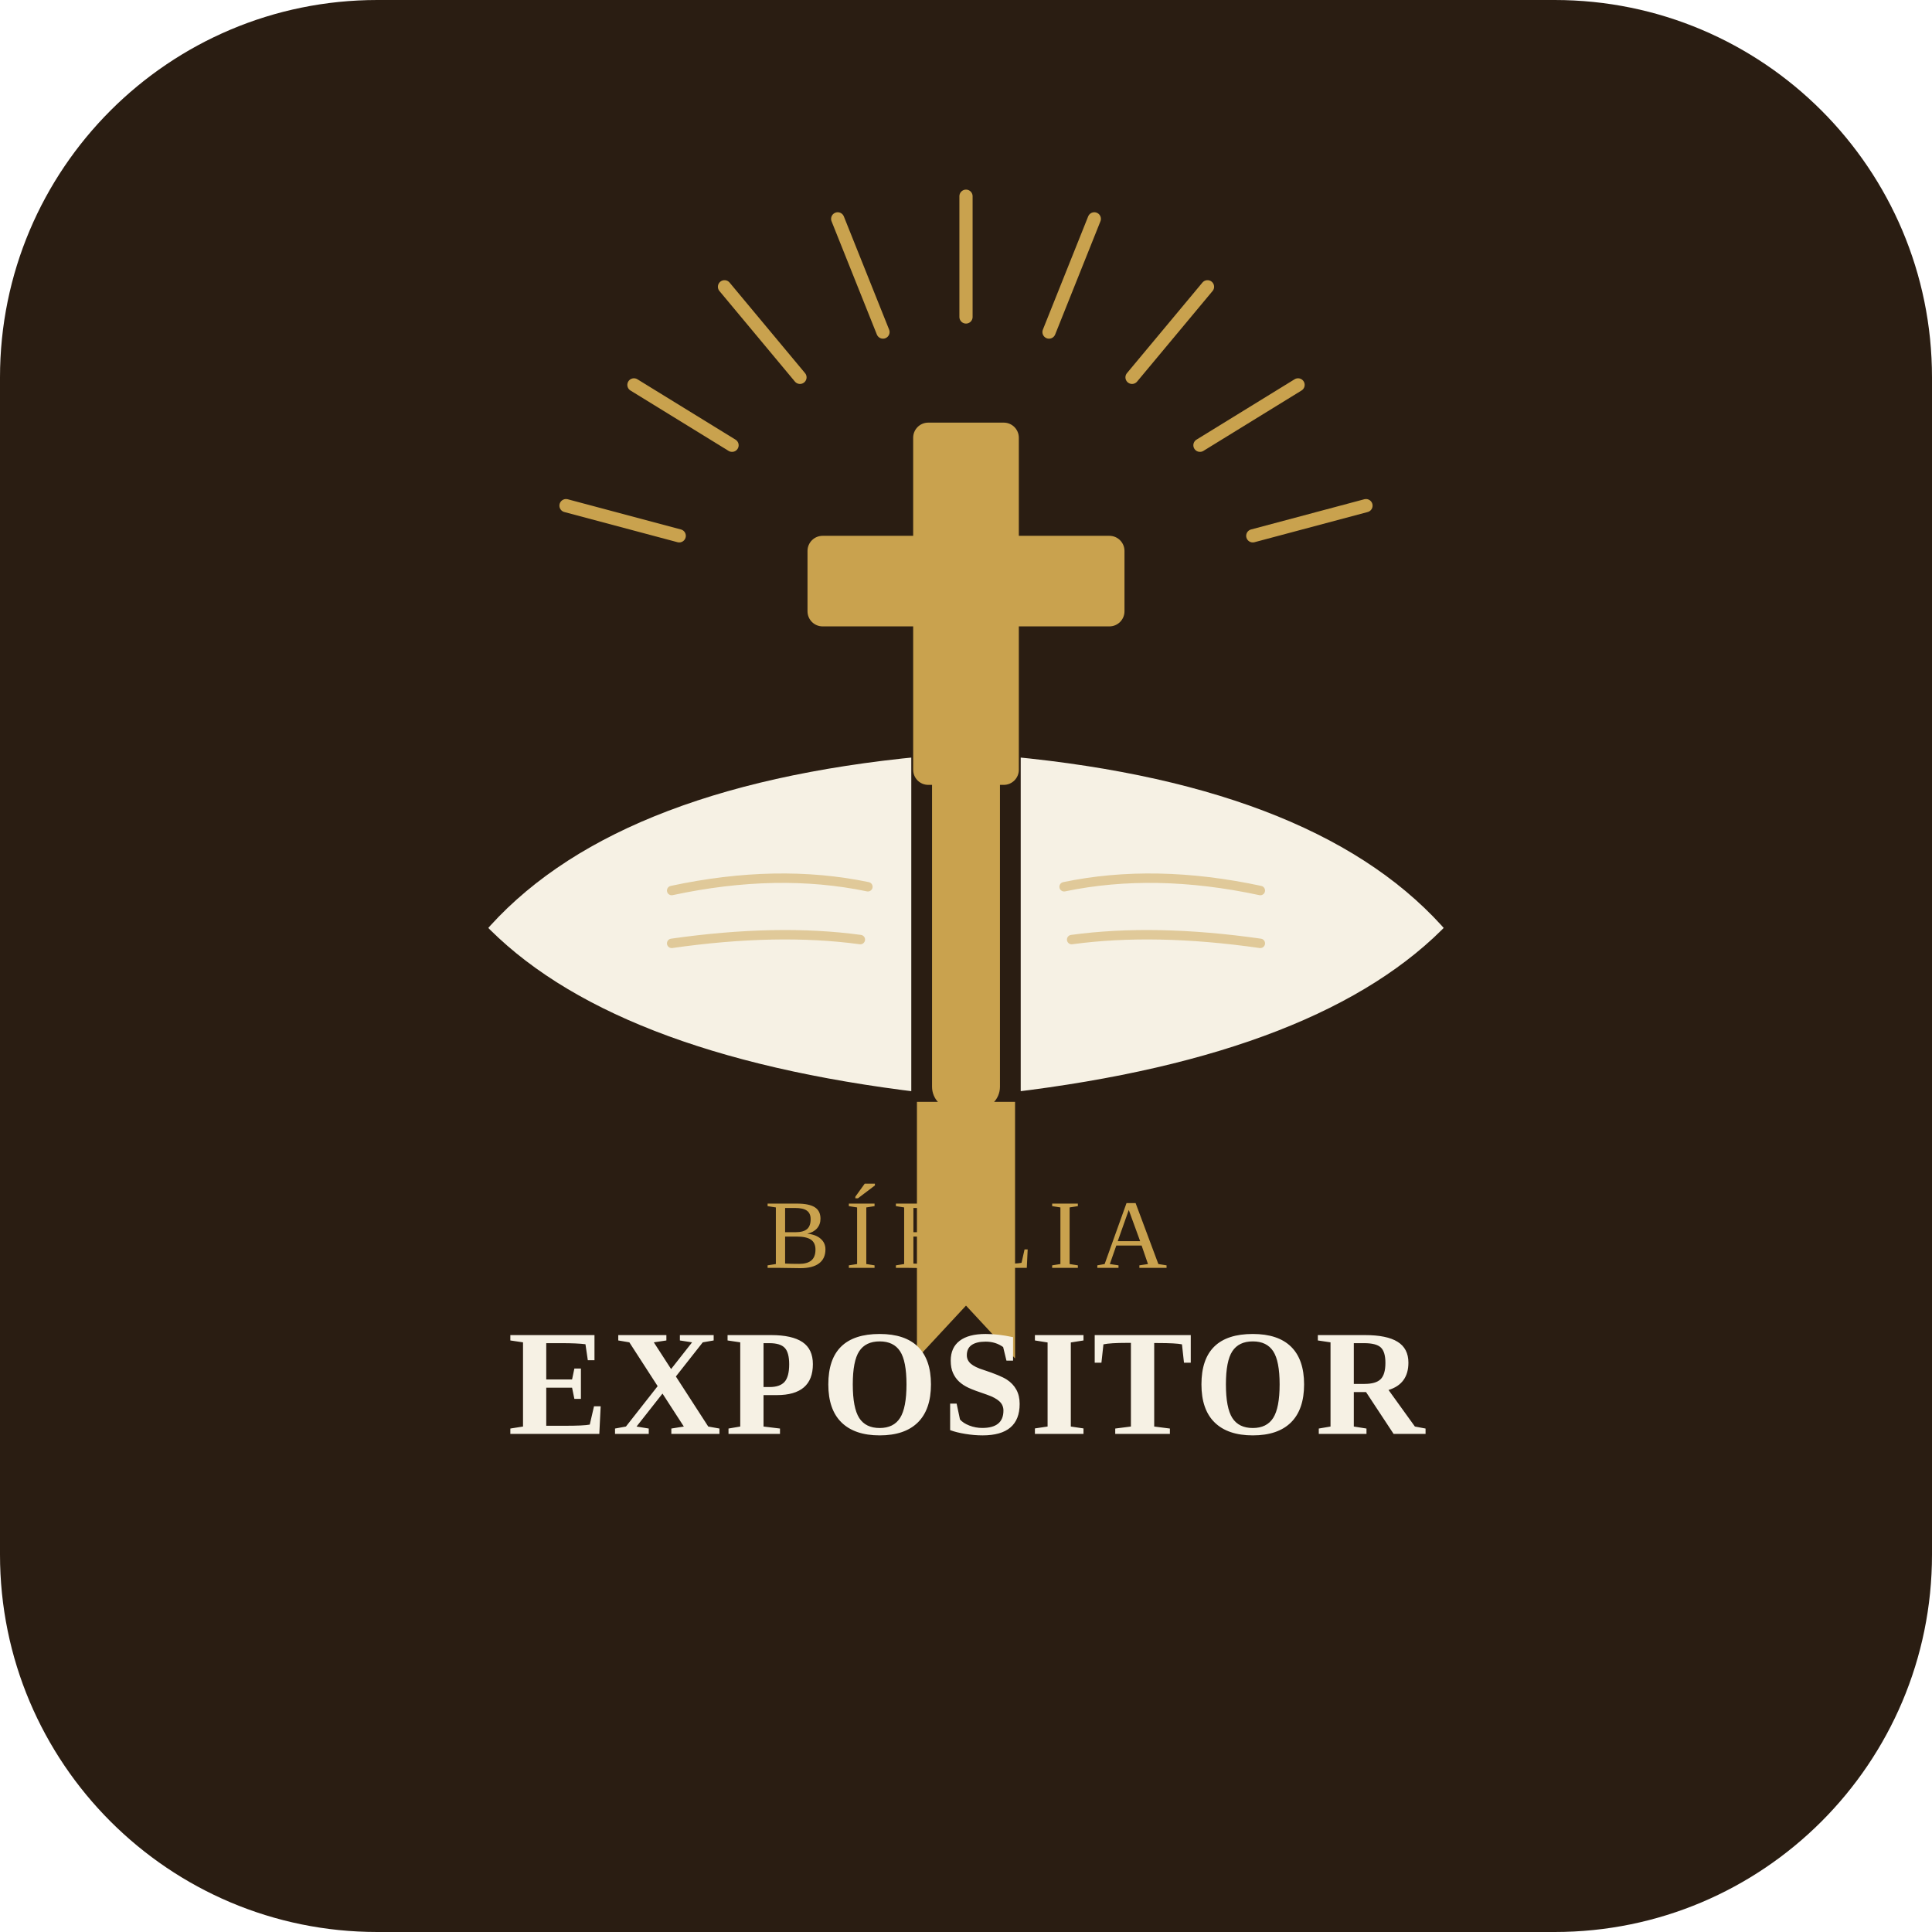
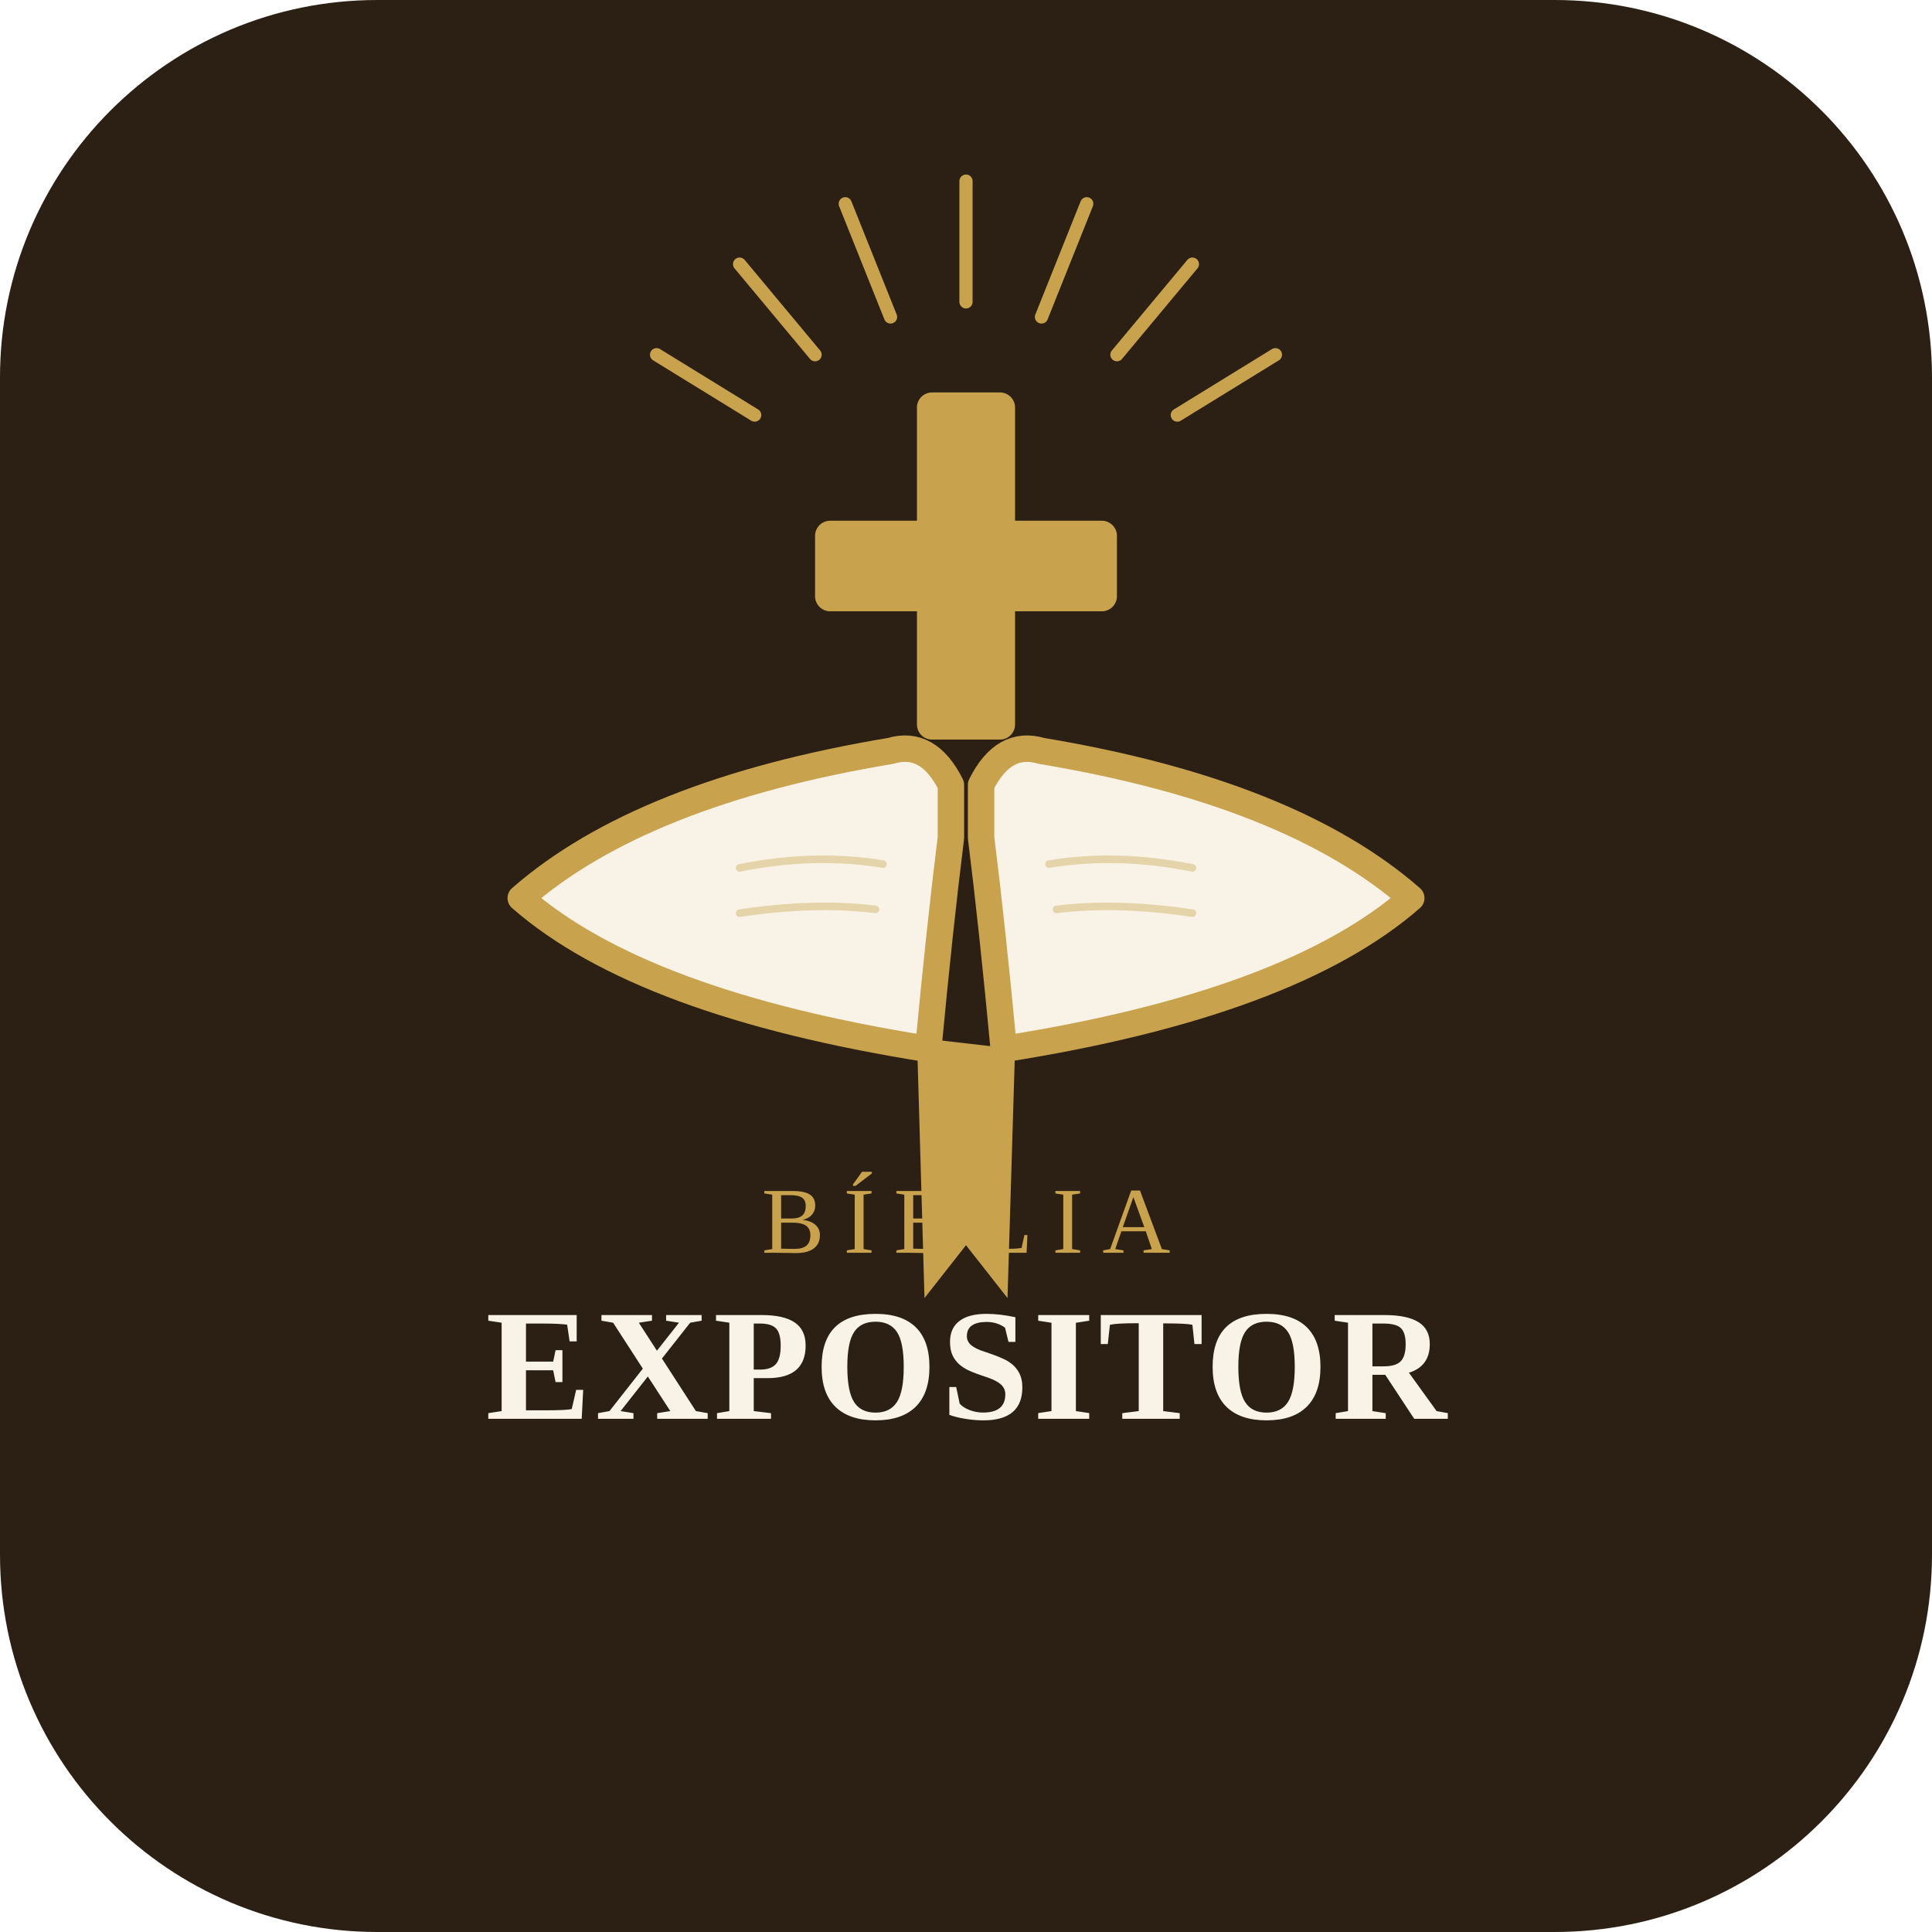
<svg xmlns="http://www.w3.org/2000/svg" viewBox="0 0 512 512">
-   <rect x="0" y="0" width="512" height="512" rx="100" fill="#2A1D12" />
+   <rect x="0" y="0" width="512" height="512" rx="100" fill="#2B2013" />
  <g stroke="#C9A24E" stroke-width="3.5" stroke-linecap="round">
-     <line x1="256" y1="52" x2="256" y2="84" />
-     <line x1="222" y1="58" x2="234" y2="88" />
-     <line x1="290" y1="58" x2="278" y2="88" />
-     <line x1="192" y1="76" x2="212" y2="100" />
-     <line x1="320" y1="76" x2="300" y2="100" />
-     <line x1="168" y1="102" x2="194" y2="118" />
-     <line x1="344" y1="102" x2="318" y2="118" />
-     <line x1="150" y1="134" x2="180" y2="142" />
-     <line x1="362" y1="134" x2="332" y2="142" />
+     <line x1="256" y1="48" x2="256" y2="80" />
+     <line x1="224" y1="54" x2="236" y2="84" />
+     <line x1="288" y1="54" x2="276" y2="84" />
+     <line x1="196" y1="70" x2="216" y2="94" />
+     <line x1="316" y1="70" x2="296" y2="94" />
+     <line x1="174" y1="94" x2="200" y2="110" />
+     <line x1="338" y1="94" x2="312" y2="110" />
  </g>
-   <path d="M244,198 Q160,206 126,246 Q160,282 244,292 Z" fill="#F6F1E4" stroke="#2A1D12" stroke-width="5" stroke-linejoin="round" />
-   <path d="M268,198 Q352,206 386,246 Q352,282 268,292 Z" fill="#F6F1E4" stroke="#2A1D12" stroke-width="5" stroke-linejoin="round" />
-   <g stroke="#C9A24E" stroke-width="2.5" stroke-linecap="round" opacity="0.5">
-     <path d="M178,236 Q206,230 230,235" fill="none" />
-     <path d="M178,250 Q206,246 228,249" fill="none" />
-     <path d="M334,236 Q306,230 282,235" fill="none" />
-     <path d="M334,250 Q306,246 284,249" fill="none" />
+   <rect x="243" y="104" width="26" height="92" rx="4" fill="#C9A24E" />
+   <rect x="216" y="138" width="80" height="24" rx="4" fill="#C9A24E" />
+   <path d="M252,208 Q246,196 236,199 Q170,210 138,238 Q170,266 246,278 Q249,246 252,222 Z" fill="#F8F3E6" stroke="#C9A24E" stroke-width="7" stroke-linejoin="round" />
+   <path d="M260,208 Q266,196 276,199 Q342,210 374,238 Q342,266 266,278 Q263,246 260,222 Z" fill="#F8F3E6" stroke="#C9A24E" stroke-width="7" stroke-linejoin="round" />
+   <g stroke="#C9A24E" stroke-width="2" stroke-linecap="round" opacity="0.4">
+     <path d="M196,230 Q216,226 234,229" fill="none" />
+     <path d="M196,242 Q216,239 232,241" fill="none" />
+     <path d="M316,230 Q296,226 278,229" fill="none" />
+     <path d="M316,242 Q296,239 280,241" fill="none" />
  </g>
-   <rect x="247" y="188" width="18" height="106" rx="6" fill="#C9A24E" />
-   <rect x="242" y="112" width="28" height="96" rx="4" fill="#C9A24E" />
-   <rect x="214" y="142" width="84" height="24" rx="4" fill="#C9A24E" />
-   <path d="M243,292 L269,292 L269,360 L256,346 L243,360 Z" fill="#C9A24E" />
-   <text x="256" y="336" text-anchor="middle" font-family="Georgia, 'Times New Roman', serif" font-size="26" letter-spacing="4" fill="#C9A24E">BÍBLIA</text>
-   <text x="256" y="380" text-anchor="middle" font-family="Georgia, 'Times New Roman', serif" font-size="40" font-weight="700" letter-spacing="1" fill="#F6F1E4">EXPOSITOR</text>
+   <path d="M243,275 L269,278 L267,344 L256,330 L245,344 Z" fill="#C9A24E" />
+   <text x="256" y="332" text-anchor="middle" font-family="Georgia, 'Times New Roman', serif" font-size="25" letter-spacing="5" fill="#C9A24E">BÍBLIA</text>
+   <text x="256" y="376" text-anchor="middle" font-family="Georgia, 'Times New Roman', serif" font-size="42" font-weight="700" letter-spacing="1" fill="#F8F3E6">EXPOSITOR</text>
</svg>
